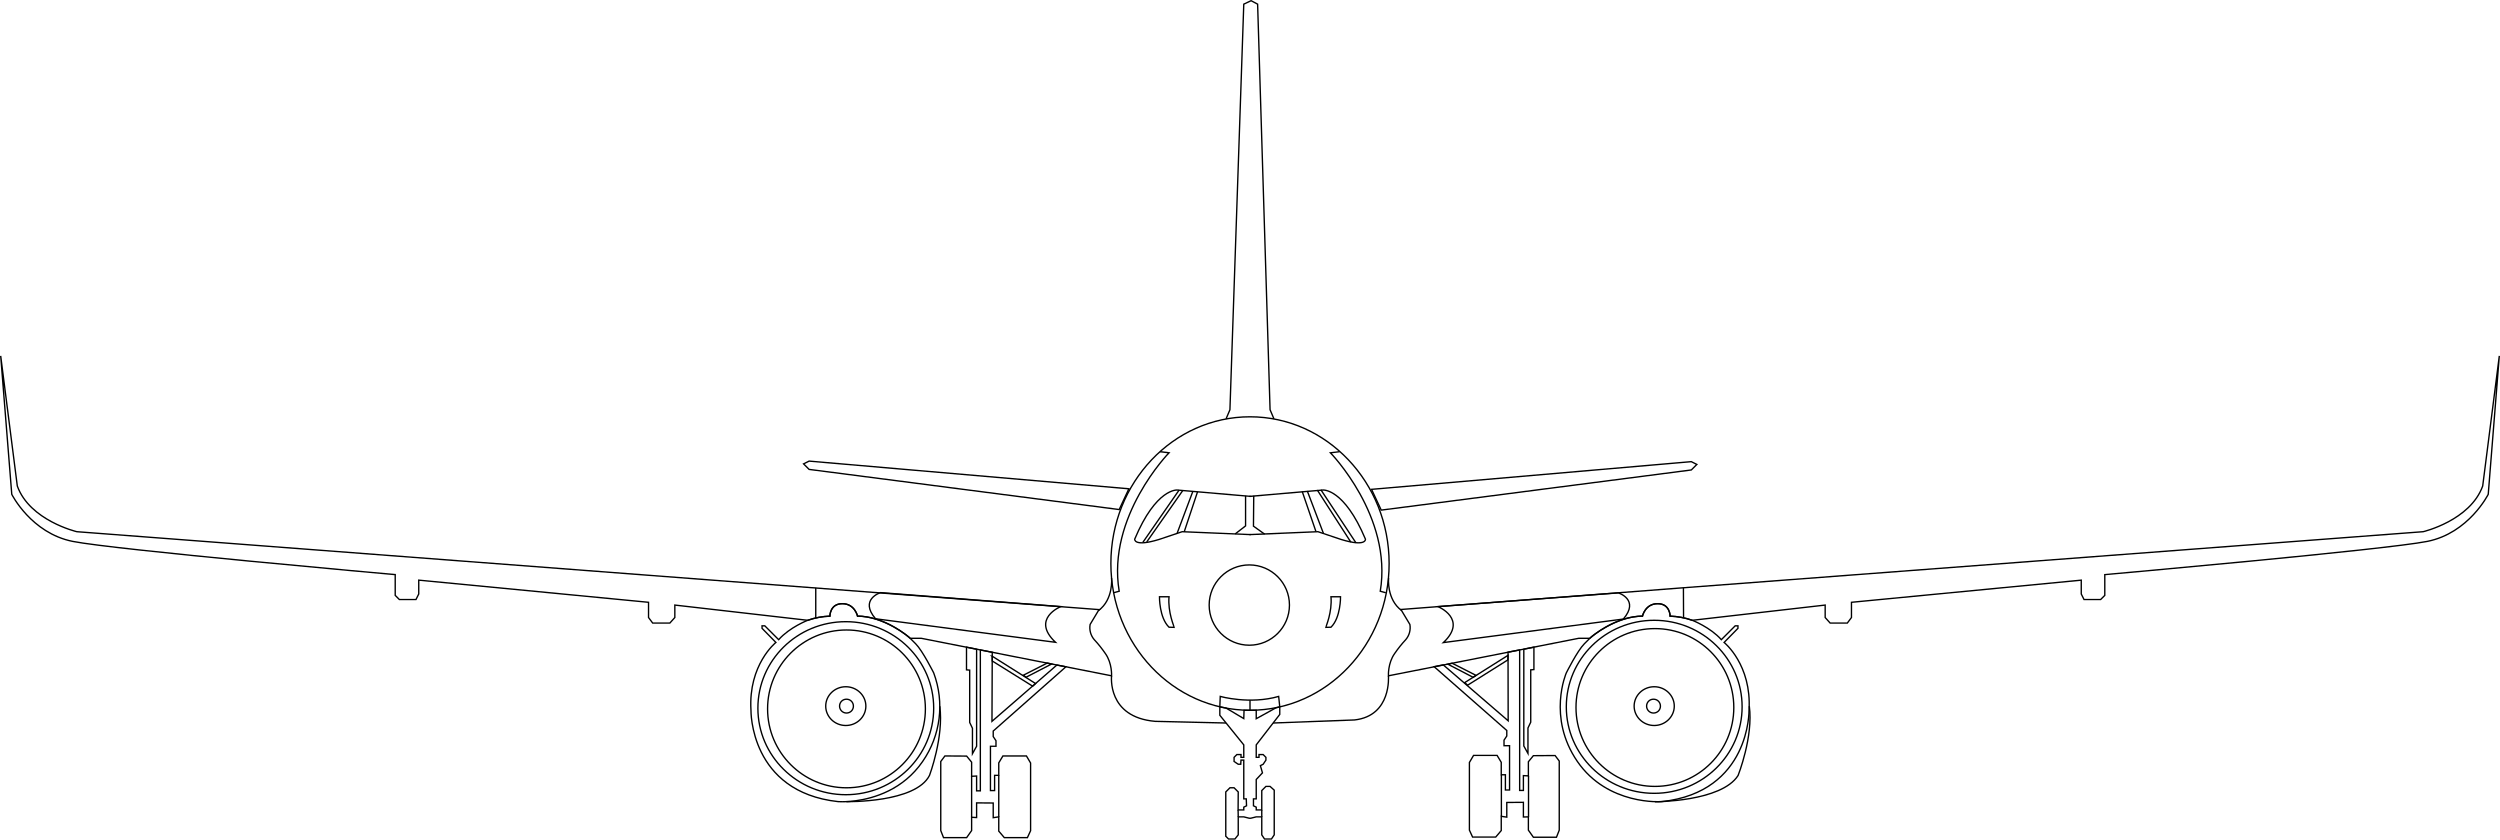
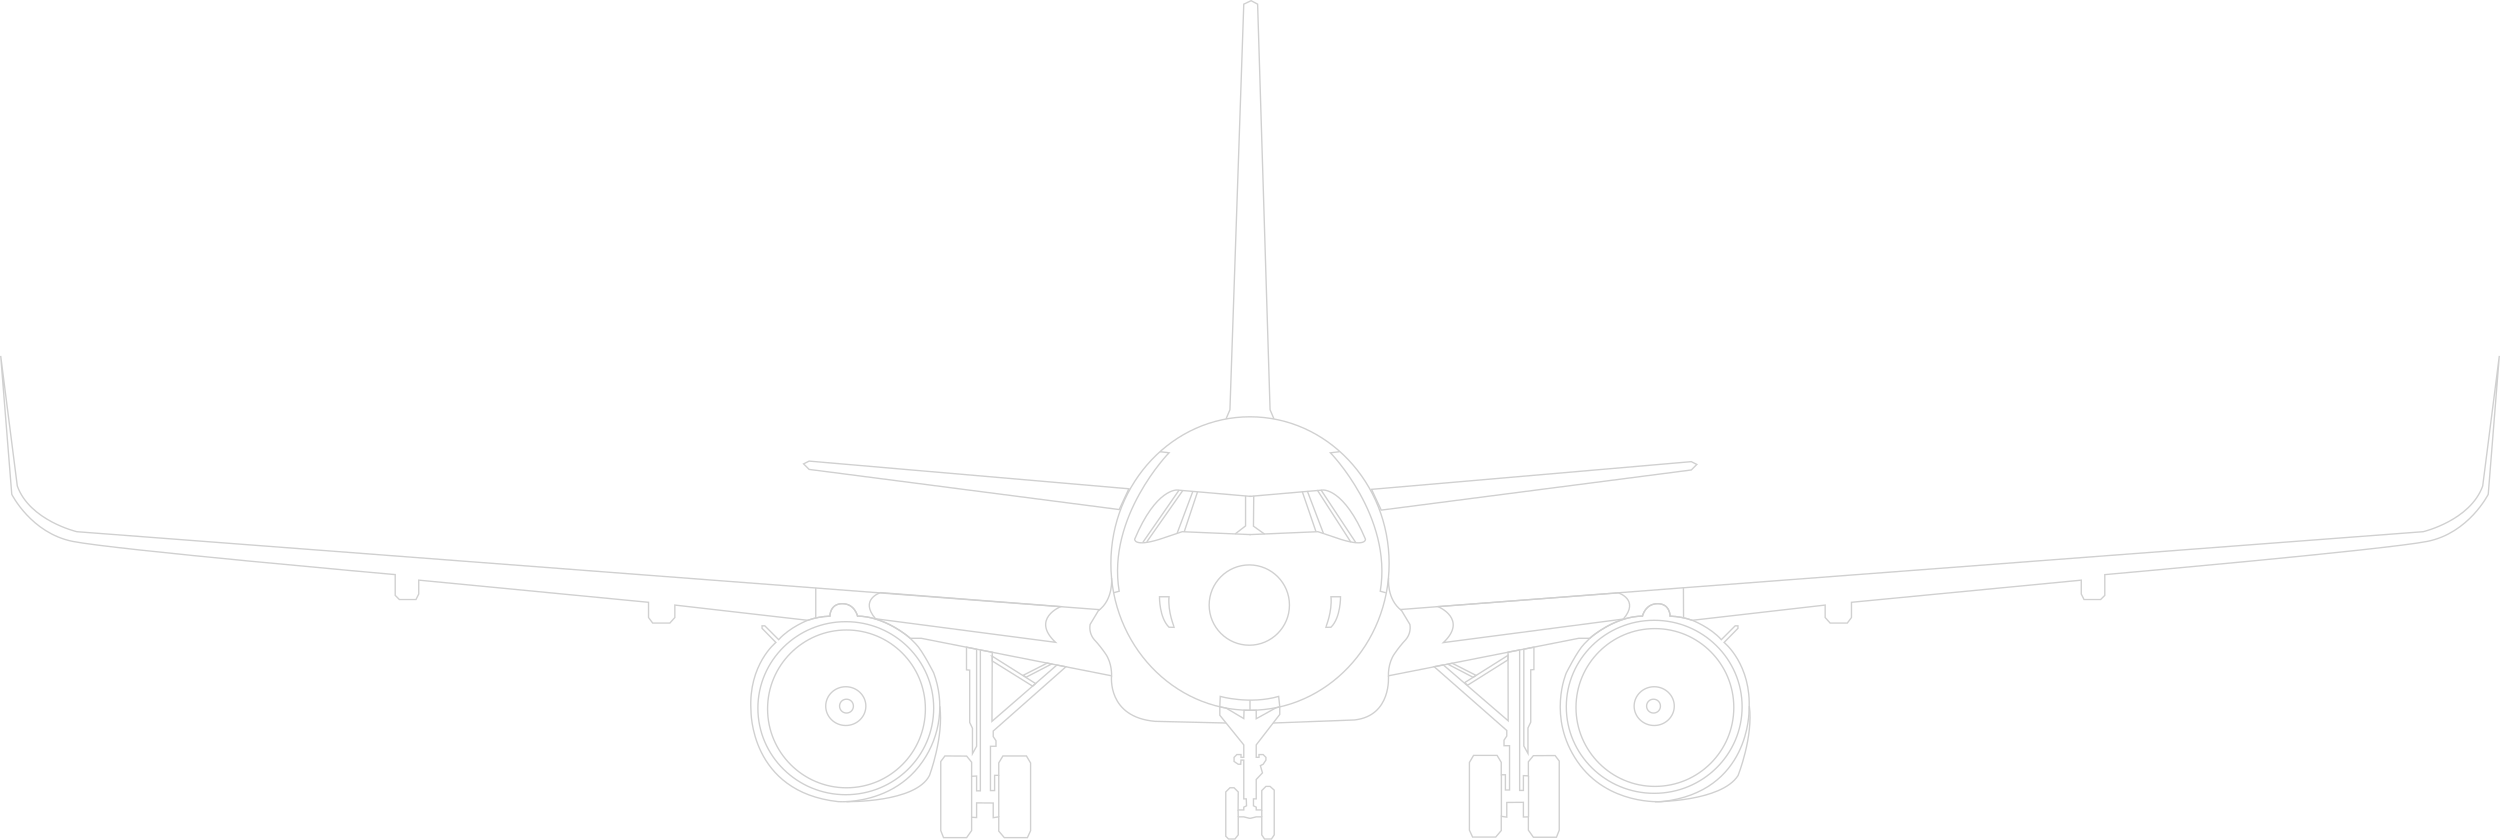
<svg xmlns="http://www.w3.org/2000/svg" xmlns:xlink="http://www.w3.org/1999/xlink" version="1.1" id="Layer_1" x="0px" y="0px" viewBox="0 0 1806 606.6" style="enable-background:new 0 0 1806 606.6;" xml:space="preserve">
  <style type="text/css">
	.st0{clip-path:url(#SVGID_00000057143092232583926650000016002301828938799279_);}
- 	.st1{fill:none;stroke:#000000;stroke-miterlimit:10;}
+ 	.st1{fill:none;stroke:#d0d0d0;stroke-miterlimit:10;}
</style>
  <g>
    <defs>
      <rect id="SVGID_1_" width="1806" height="606.6" />
    </defs>
    <clipPath id="SVGID_00000159453737349815383610000000397080260900262296_">
      <use xlink:href="#SVGID_1_" style="overflow:visible;" />
    </clipPath>
    <g id="Untitled" style="clip-path:url(#SVGID_00000159453737349815383610000000397080260900262296_);">
      <path class="st1" d="M794.2,440.4L55.5,384.1c0,0-34-8-43-33l-12-94l8,100c0,0,14,28,44,34s233,24,233,24v15l3,3h12l2-4v-10    l166,16v11l3,4h12.4l3.6-4v-9l96,11c5.1-1.8,10.5-2.8,16-3c0,0,0-9,9-9s11,9,11,9s18-1,38,16h8L803,488.2c0,0,0.5-9.1-4.5-16.1    c-2.4-3.5-5.1-6.9-8-10c-2.6-3-3.7-7.1-3-11l6-10L794.2,440.4z" />
      <path class="st1" d="M1011.9,440.3l204.2-15.7l534.4-40.5c0,0,34-8,43-33l12-94l-8,100c0,0-14,28-44,34s-233,24-233,24v15l-3,3    h-12l-2-4v-10l-166,16v11l-3,4h-12.4l-3.6-4v-9l-96,11c-5.1-1.8-10.5-2.8-16-3c0,0,0-9-9-9s-11,9-11,9s-18-1-38,16h-8L1003,488.2    c0,0-0.5-9.1,4.5-16.1c2.4-3.5,5.1-6.9,8-10c2.6-3,3.7-7.1,3-11l-6-10L1011.9,440.3z" />
      <path class="st1" d="M815.5,353.1l-231-20l-4,2l4,4l224,29L815.5,353.1z" />
      <path class="st1" d="M990.8,353.5l231-20l4,2l-4,4l-224,29L990.8,353.5z" />
      <path class="st1" d="M802.5,407.1c0-58.5,45-106,100.5-106s100.5,47.5,100.5,106s-45,106-100.5,106S802.5,465.6,802.5,407.1z" />
      <path class="st1" d="M885.7,302.6l2.8-6.6l10-293l5.3-2.5l4.7,2.5l9,293l2.8,6.6" />
      <path class="st1" d="M698.2,467.5v16.4l2.3,0.2v37.8l2,4.2v18.4l3-5.4V469L698.2,467.5z" />
      <path class="st1" d="M1108.1,467.5v16.2l-2.3,0.2v37.8l-2,4.2v18.4l-3-5.4v-69.9L1108.1,467.5z" />
      <path class="st1" d="M708.2,469.5v101.8h-2.7v-10.7l-3.6,0.2v-10.2l-3.6-4.4l-15.7-0.1l-3,4V600l2,5.1h16.7l3.6-5.1v-9.6l3.6,0.2    V580l12,0.1v10.6l4-0.6v10.3l4,4.7h16.7l2.3-5v-48.9l-3-5.1h-17l-3,5v9h-2h-1v11h-3v-32h4v-4l-2-3v-4l52.5-46.4l-6.5-1.3    l-46.9,40.7l0.2-49.9L708.2,469.5z" />
      <path class="st1" d="M1097.8,469.5V571h2.7v-10.7l3.6,0.2v-10.2l3.6-4.4l15.7-0.1l3,4v49.9l-2,5.1h-16.7l-3.6-5.1v-9.6l-3.6,0.1    v-10.6l-12,0.1v10.6l-4-0.6V600l-4,4.7h-16.7l-2.3-5v-48.9l3-5.1h17l3,5v9h2h1v11h3v-32h-4v-4l2-3v-4l-52.5-46.1l6.6-1.3    l46.9,40.4l-0.1-49.6L1097.8,469.5z" />
      <path class="st1" d="M716.7,474l31.4,19.8l-2.1,1.9l-29.2-18.2V474z" />
      <path class="st1" d="M1089.4,473.4l-31.3,19.7l2.1,1.9l29.1-18.3L1089.4,473.4z" />
      <path class="st1" d="M1049,479.1l17.3,8.8l-2.1,1.4l-18.3-9.5L1049,479.1z" />
      <path class="st1" d="M756.5,479l-17.3,8.8l2.1,1.4l18.3-9.5L756.5,479z" />
      <path class="st1" d="M903,513.1h-4.3l-0.2,6l-12.8-7.6l-4.5-0.9v6.1l17.3,21.4v9h-2l0-2h-3l-2,2v3l3,2h1.8l0.2-3h2v28h1.8l0.2,5    l-2,1v2h-4.1l0.1-13l-3-3h-3l-3,3v32l2,2h4.6l2.4-3v-13h4l4,1h1l4-1h4v13l2,3h5l2-3v-32.3l-3-2.7h-3l-3,3v14h-4v-2l-2-1v-5h2v-14    l4.5-4.8l-1.5-5.2l2-1l2-3v-2l-2-2h-3v2h-2v-9l17-22v-5.5l-2.7,0.7l-14.3,7.9l0-6.1L903,513.1z" />
      <path class="st1" d="M803,417.6c0,0,1.5,15.5-9.5,23.5" />
      <path class="st1" d="M803,488.2c0,0-3.5,29.9,31.5,32.9l51.2,1.2" />
      <path class="st1" d="M1003,488.2c0,0,2.5,28.9-24.5,31.9l-58.8,2.2" />
      <path class="st1" d="M865.1,355.3l-9.6,28.8" />
      <path class="st1" d="M861.7,355l-11.3,30.1" />
      <path class="st1" d="M940.7,355l9.9,28.9" />
      <path class="st1" d="M944.4,354.7l11.6,30.5" />
      <path class="st1" d="M854.4,354.4l-26,37.1" />
      <path class="st1" d="M851.8,354l-26.2,37.8" />
      <path class="st1" d="M951.6,354l23.9,37.1l0.4,0.5" />
      <path class="st1" d="M954.2,353.8l25.3,38.3" />
      <path class="st1" d="M905.7,358.1l-0.2,22l7,5l1.1,0.7" />
      <path class="st1" d="M899.8,358.1v21.8l-7.5,5.8" />
      <path class="st1" d="M583.5,448.1c0,0-13,5-21,14l-10-10h-2v1.8l10,10.2c0,0-20,16-18,49c0,0-1,59,63,66c4.2,0.2,8.3,0,12.5-0.6    c13.3-1.8,34.4-7.9,48.5-28.4c13-18.7,16-42.6,8-64c0,0-8-16-13-21l-5-5l0,0c0,0-18-15-37-15c0,0-2-9-11-9s-9,9-9,9    C594,445.3,588.7,446.3,583.5,448.1z" />
      <path class="st1" d="M1222.5,448.1c0,0,13,5,21,14l10-10h2v1.8l-10,10.2c0,0,20,16,18,49c0,0,1,59-63,66c0,0-39,3-61-29    s-8-64-8-64s8-16,13-21l5-5l0,0c0,0,18-15,37-15c0,0,2-9,11-9s9,9,9,9C1211.9,445.3,1217.3,446.3,1222.5,448.1z" />
      <path class="st1" d="M547.5,511.6c0-34.5,28.4-62.5,63.5-62.5s63.5,28,63.5,62.5s-28.4,62.5-63.5,62.5S547.5,546.1,547.5,511.6z" />
      <path class="st1" d="M1131.5,510.6c0-34.5,28.4-62.5,63.5-62.5s63.5,28,63.5,62.5s-28.4,62.5-63.5,62.5S1131.5,545.1,1131.5,510.6    z" />
      <path class="st1" d="M554.5,512.1c0-31.5,25.5-57,57-57s57,25.5,57,57s-25.5,57-57,57S554.5,543.5,554.5,512.1z" />
      <path class="st1" d="M1138.5,511.1c0-31.5,25.5-57,57-57s57,25.5,57,57s-25.5,57-57,57S1138.5,542.5,1138.5,511.1z" />
      <path class="st1" d="M606.5,510.1c0-2.8,2.2-5,5-5s5,2.2,5,5s-2.2,5-5,5S606.5,512.8,606.5,510.1z" />
      <path class="st1" d="M1189.5,510.1c0-2.8,2.2-5,5-5s5,2.2,5,5s-2.2,5-5,5S1189.5,512.8,1189.5,510.1z" />
      <path class="st1" d="M596.5,510.1c0-7.7,6.5-14,14.5-14s14.5,6.3,14.5,14s-6.5,14-14.5,14S596.5,517.8,596.5,510.1z" />
      <path class="st1" d="M1180.5,510.1c0-7.7,6.5-14,14.5-14s14.5,6.3,14.5,14s-6.5,14-14.5,14S1180.5,517.8,1180.5,510.1z" />
      <path class="st1" d="M589.3,424.6v21.8" />
      <path class="st1" d="M766.3,438.2c0,0-21.8,8.8-3.8,25.8l-130-17c-12-14,3.6-18.9,3.6-18.9L766.3,438.2z" />
      <path class="st1" d="M1038.8,438.2c0,0,21.9,9,3.9,26l130-17c12-14-3.6-18.9-3.6-18.9L1038.8,438.2z" />
      <path class="st1" d="M1216.2,446.2l-0.1-21.6" />
      <path class="st1" d="M837.9,326.3l6.6,0.8c0,0-45,46-36,100l-4,1.1" />
      <path class="st1" d="M967.7,326.3l-6.6,0.8c0,0,45,46,36,100l4,1.1" />
      <path class="st1" d="M701.9,560.8v29.6" />
      <path class="st1" d="M721.5,560.1v30" />
      <path class="st1" d="M911.5,585.1v5" />
      <path class="st1" d="M894.4,585.1l0.1,5" />
      <path class="st1" d="M1104.2,560.5v29.6" />
      <path class="st1" d="M1084.6,559.7v30" />
      <path class="st1" d="M881.2,510.6l0.3-7.5c0,0,21.3,6,42.2,0l0.8,7.5" />
      <path class="st1" d="M903,513.1v-7.3" />
      <path class="st1" d="M844.5,431.1h-6.9c0,0-0.2,15.1,6.9,22l3.8,0.1C848.3,453.1,843.5,442.1,844.5,431.1z" />
      <path class="st1" d="M961.5,431.1h6.9c0,0,0.2,15.1-6.9,22l-3.8,0.1C957.7,453.1,962.5,442.1,961.5,431.1z" />
      <path class="st1" d="M873.5,437.1c0-16,13-29,29-29s29,13,29,29s-13,29-29,29S873.5,453.1,873.5,437.1z" />
      <path class="st1" d="M903.5,358.6l-53.1-4.6c0,0-15.2-1.4-30.7,35.5c0,0-0.7,5.8,17.6,0.2l16.7-5.6l49.5,2.1" />
      <path class="st1" d="M902.6,358.6l53.1-4.6c0,0,15.2-1.4,30.7,35.5c0,0,0.7,5.8-17.6,0.2l-16.7-5.6l-49.5,2.1" />
      <path class="st1" d="M611.5,579.1c0,0,50,1,60-19c0,0,10.4-27.8,7.4-49.9" />
      <path class="st1" d="M1195.6,579.2c0,0,48,0,60-19c0,0,11.1-28,8.1-50.1" />
      <path class="st1" d="M1003.1,417.6c0,0-1.5,15.5,9.5,23.5" />
    </g>
  </g>
</svg>
